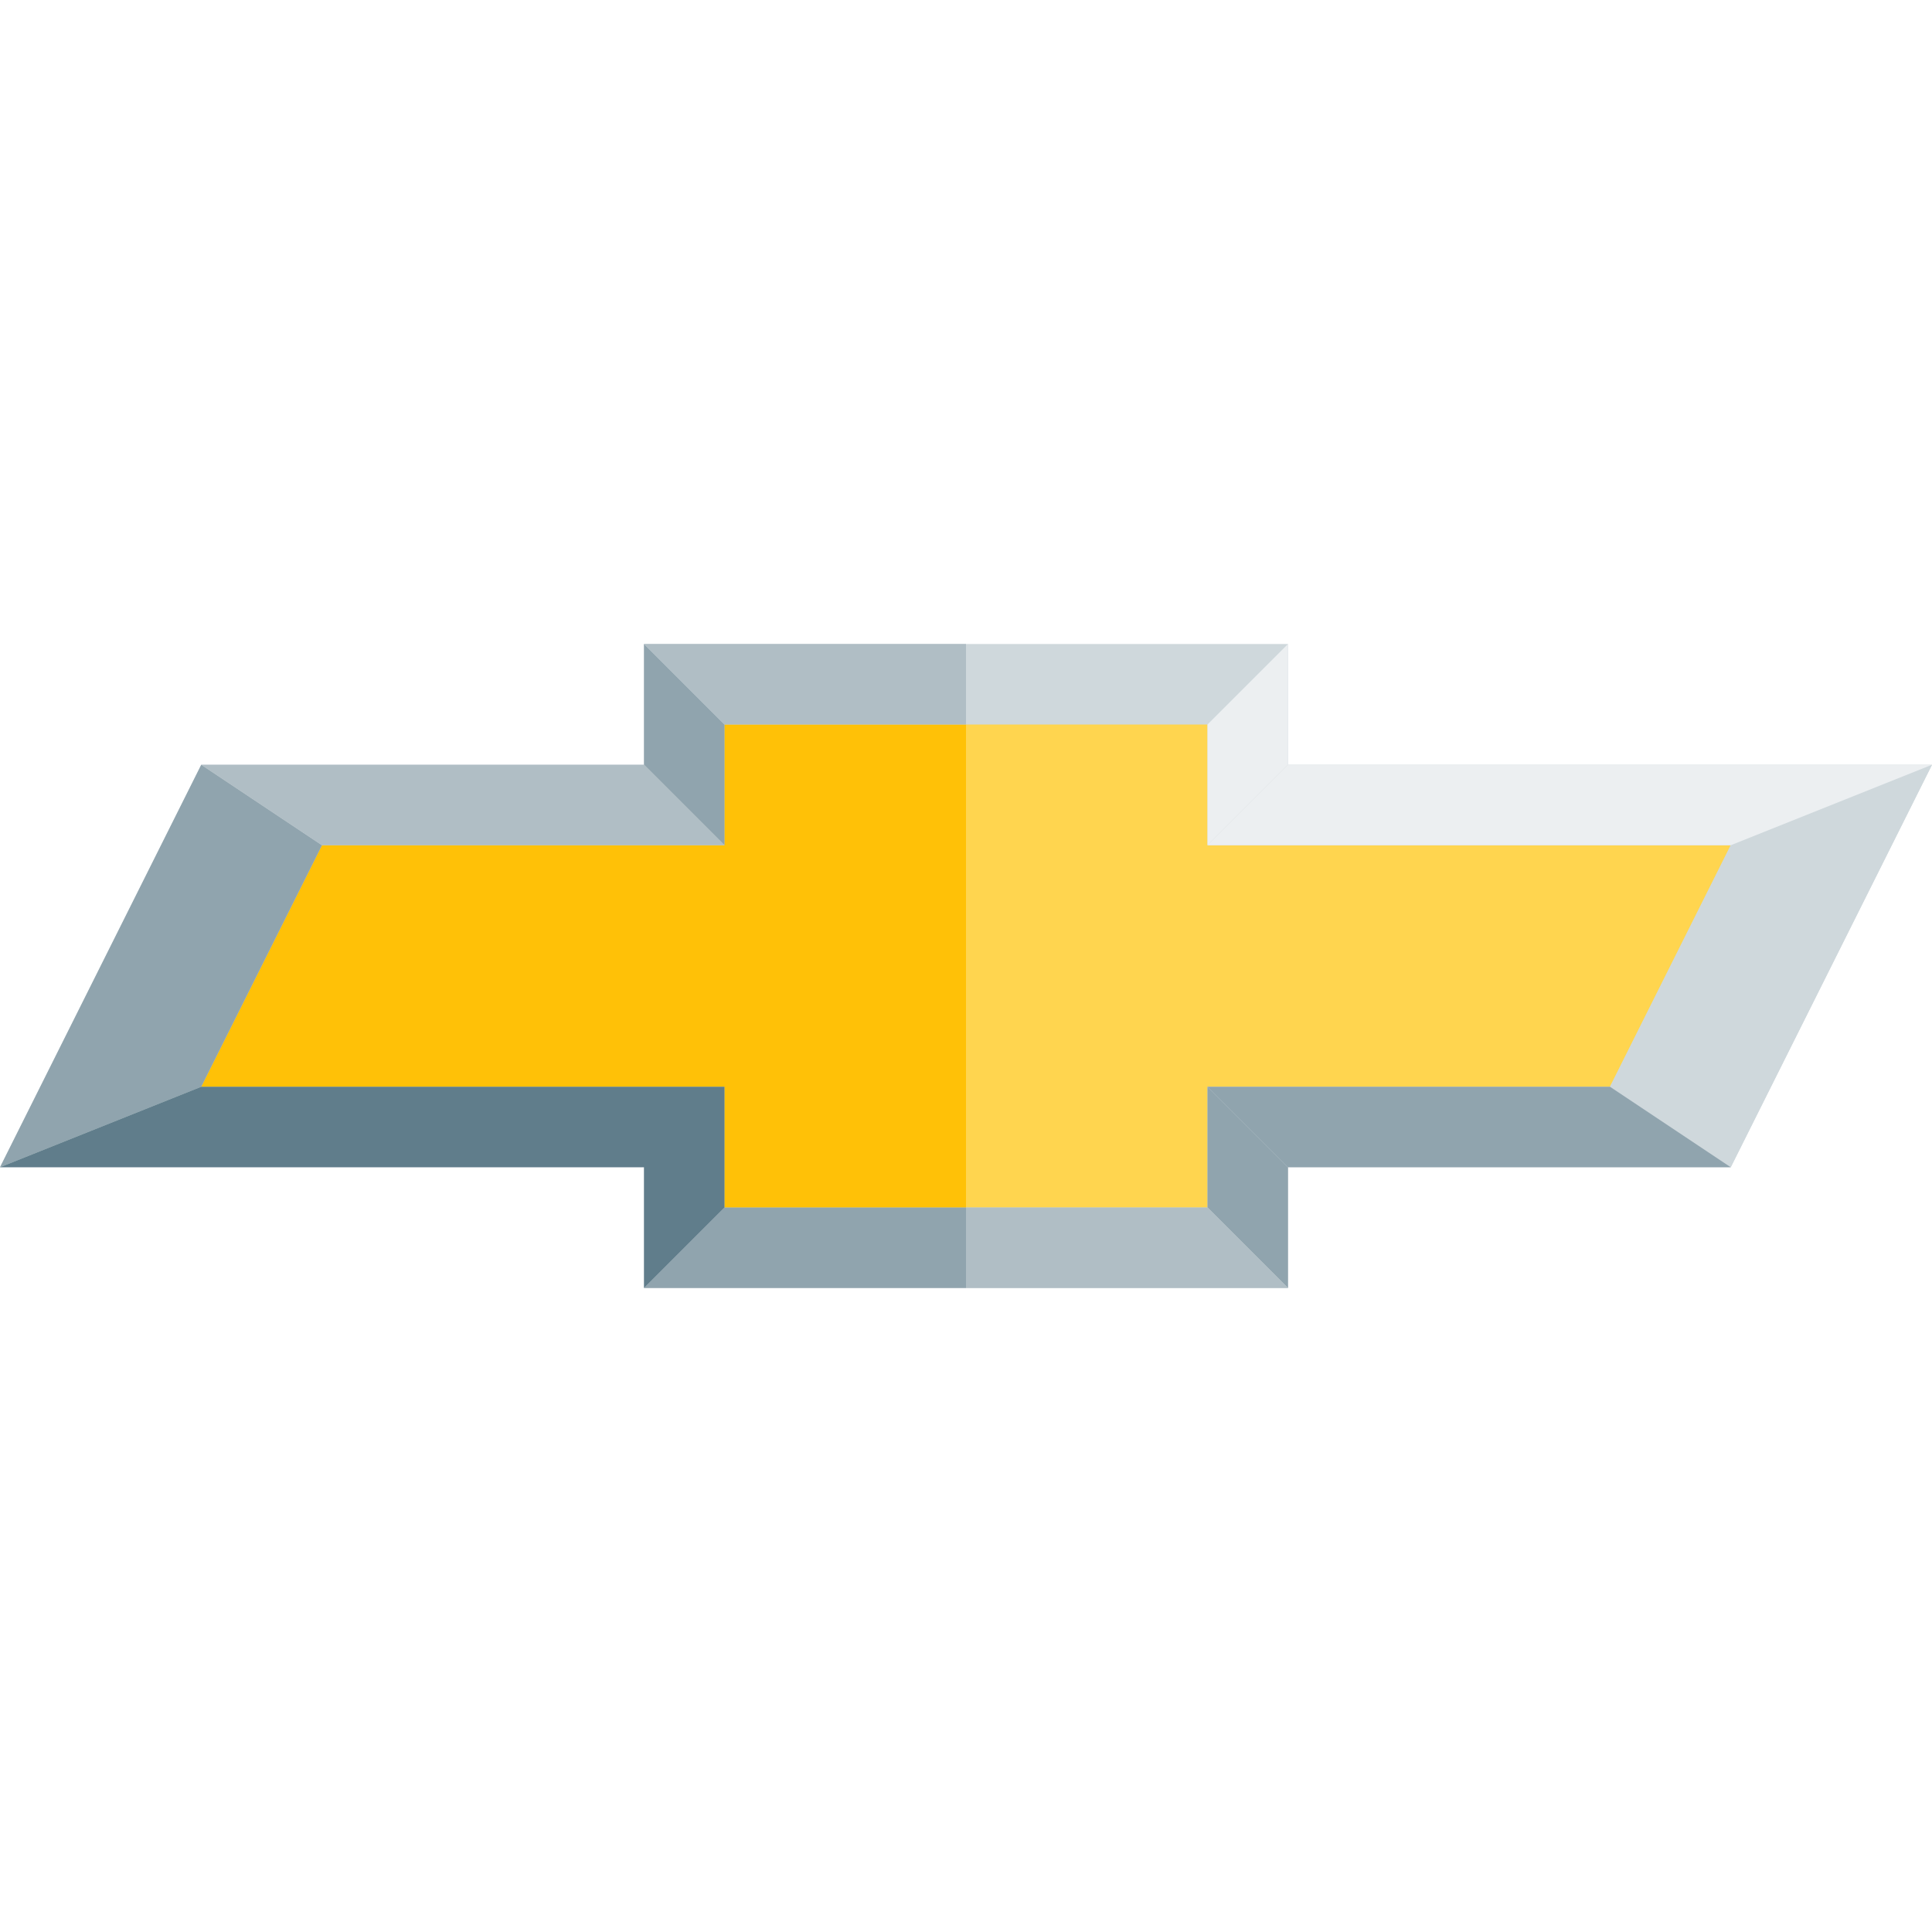
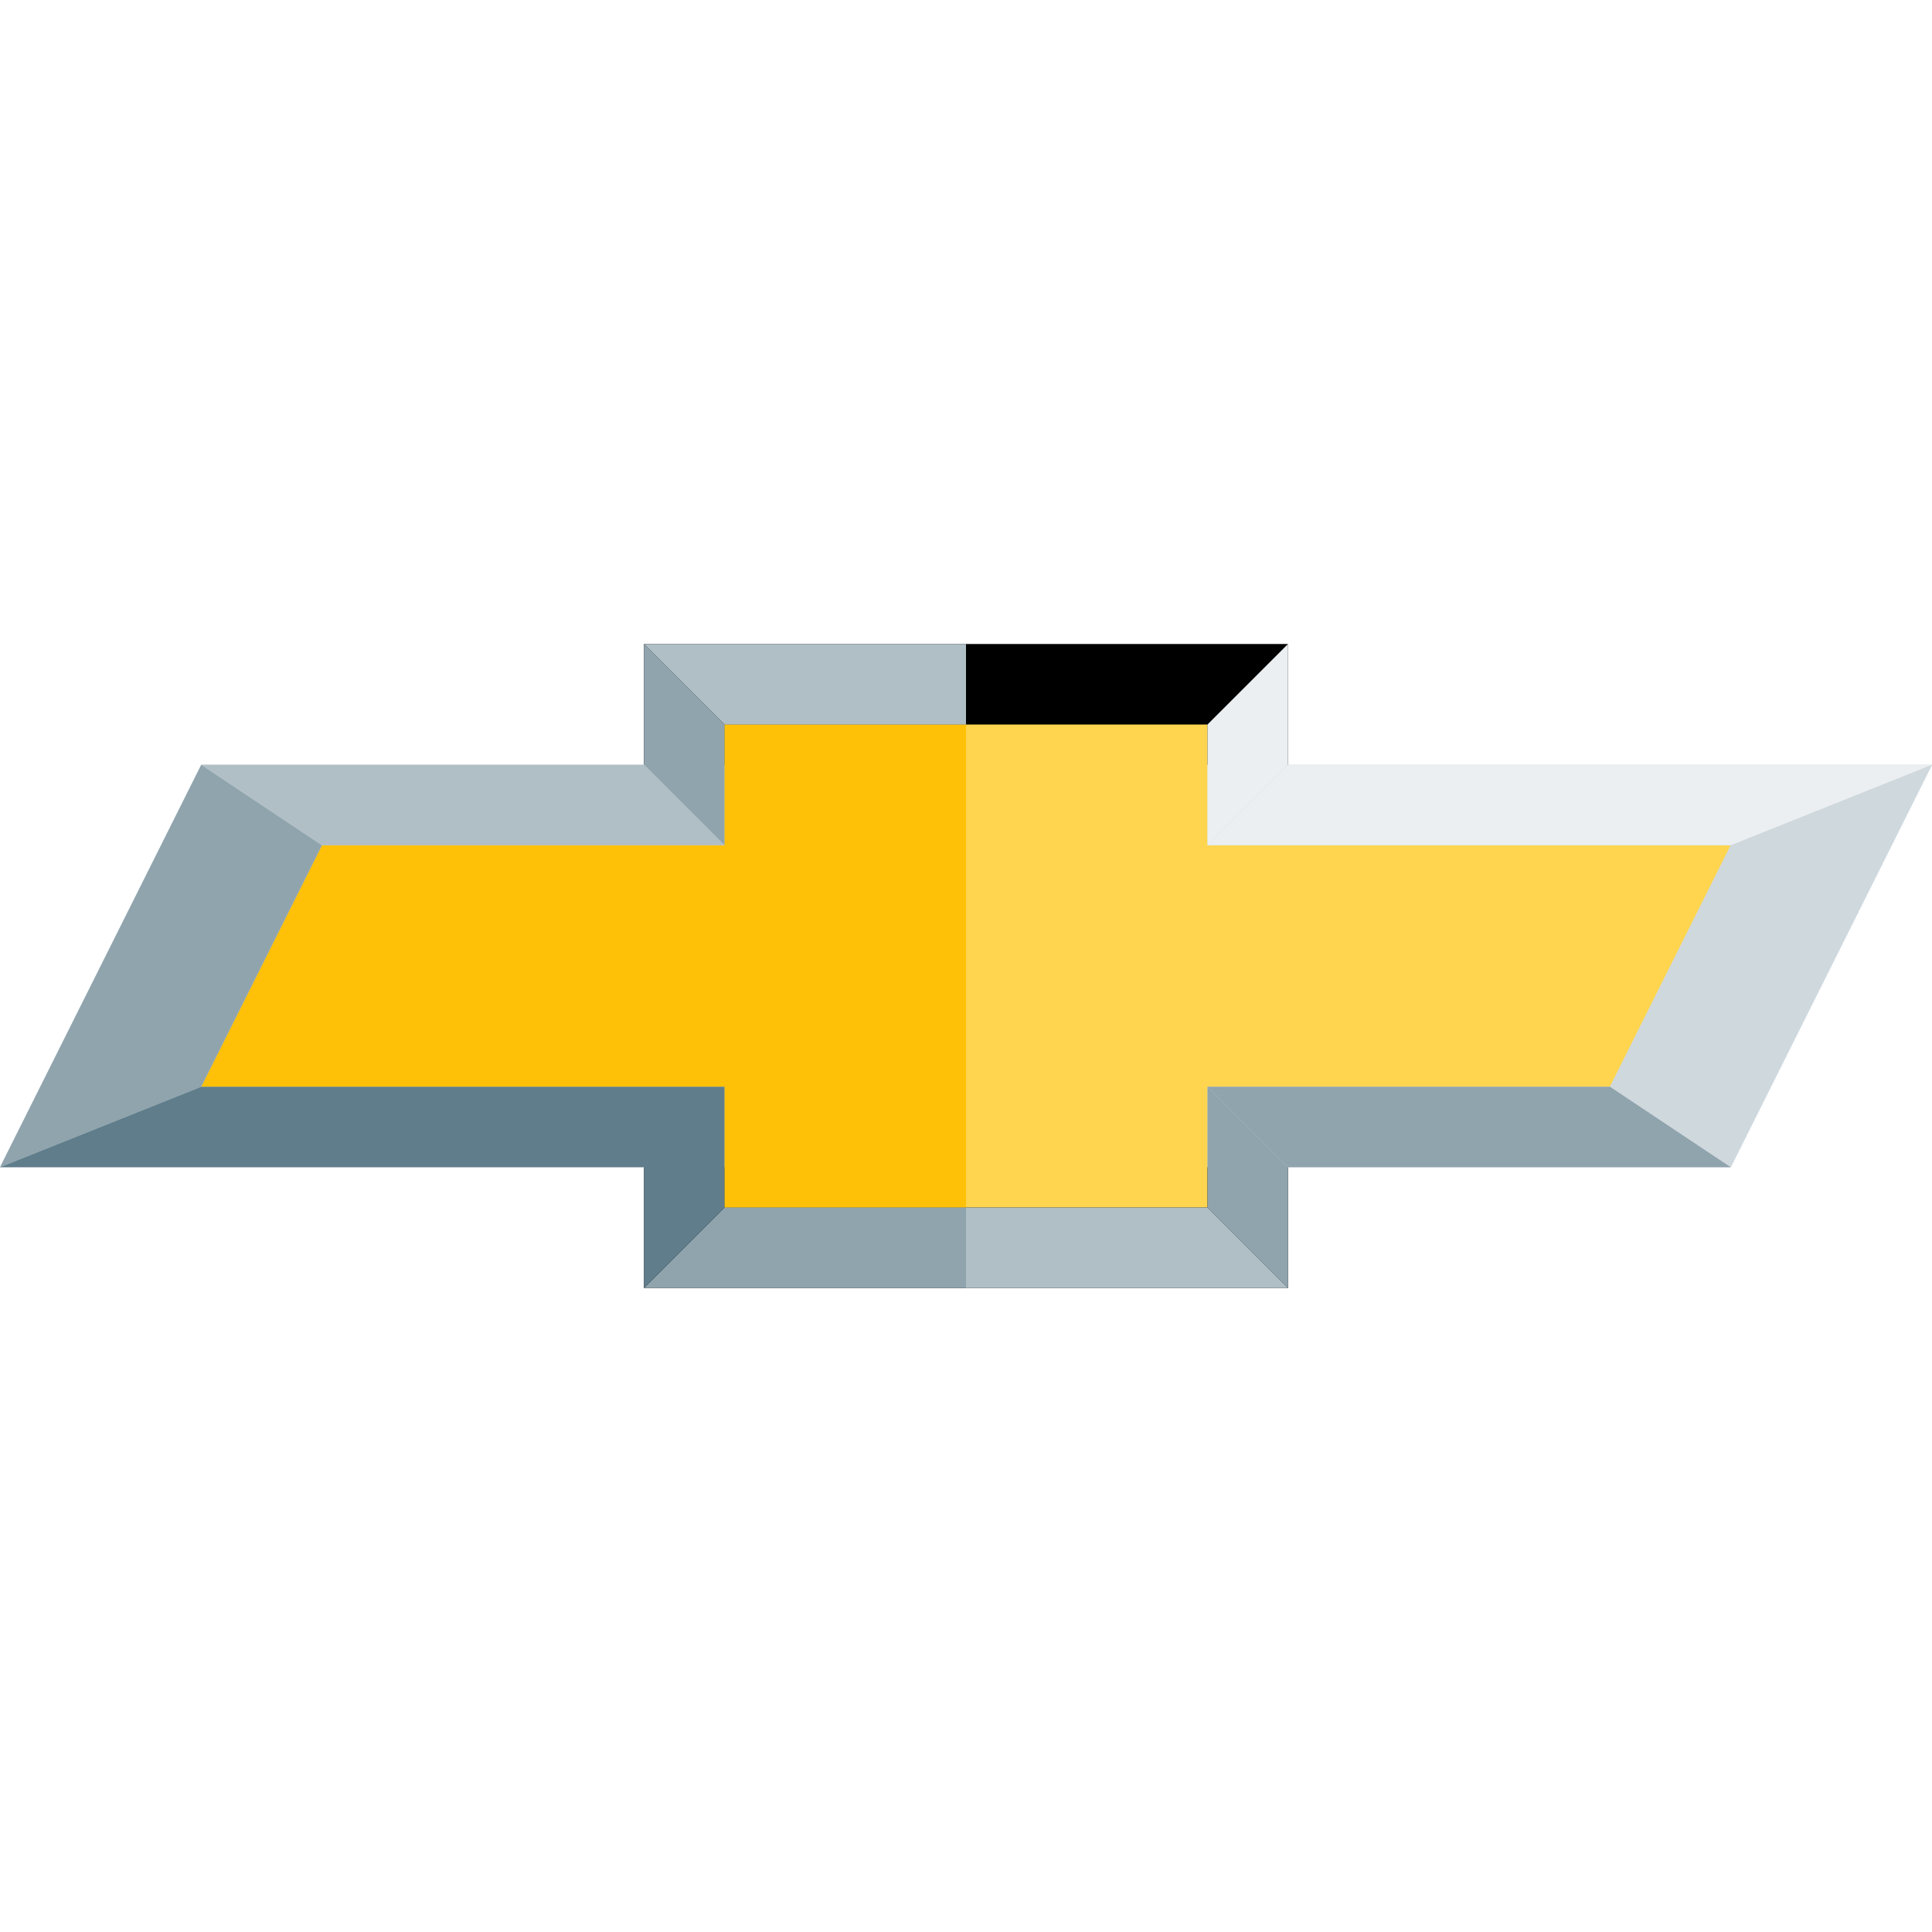
<svg xmlns="http://www.w3.org/2000/svg" viewBox="0 0 48 48" width="96px" height="96px">
-   <path fill="#cfd8dc" d="M16 16H32V32H16z" />
+   <path fill="#000000" d="M16 16H32V32H16z" />
  <path fill="#cfd8dc" d="M5 19L48 19 43 29 0 29z" />
  <path fill="#ffd54f" d="M43 21L30 21 30 18 18 18 18 21 8 21 5 27 18 27 18 30 30 30 30 27 40 27z" />
  <path fill="#ffc107" d="M24 30L24 18 18 18 18 21 8 21 5 27 18 27 18 30z" />
  <path fill="#90a4ae" d="M16 16L18 18 18 21 16 19z" />
  <path fill="#b0bec5" d="M16 16L24 16 24 18 18 18z" />
  <path fill="#90a4ae" d="M0 29L5 27 8 21 5 19z" />
  <path fill="#b0bec5" d="M5 19L8 21 18 21 16 19z" />
  <path fill="#90a4ae" d="M24 30L24 32 16 32 18 30z" />
  <path fill="#607d8b" d="M5 27L0 29 16 29 16 32 18 30 18 27z" />
  <path fill="#eceff1" d="M32 16L30 18 30 21 32 19z" />
  <path fill="#cfd8dc" d="M43 21L48 19 43 29 40 27z" />
  <path fill="#90a4ae" d="M30 27L30 30 32 32 32 29z" />
  <path fill="#90a4ae" d="M30 27L32 29 43 29 40 27z" />
  <path fill="#b0bec5" d="M32 32L30 30 24 30 24 32z" />
  <path fill="#eceff1" d="M32 19L30 21 43 21 48 19z" />
</svg>
